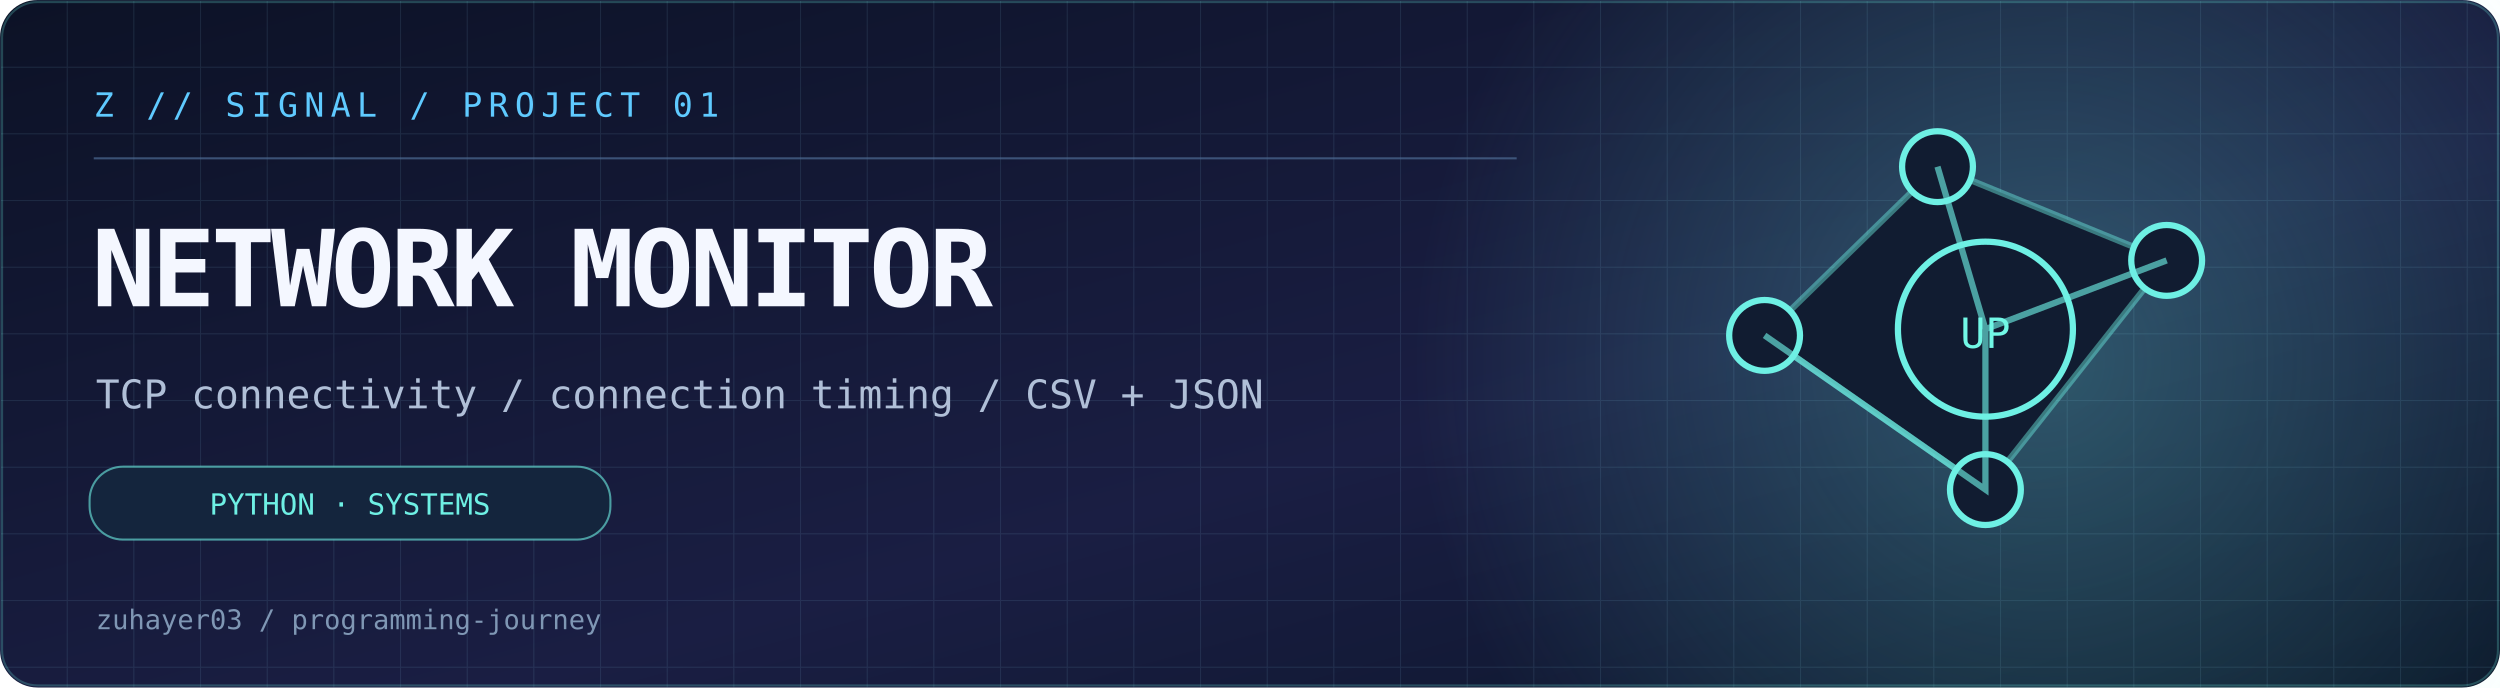
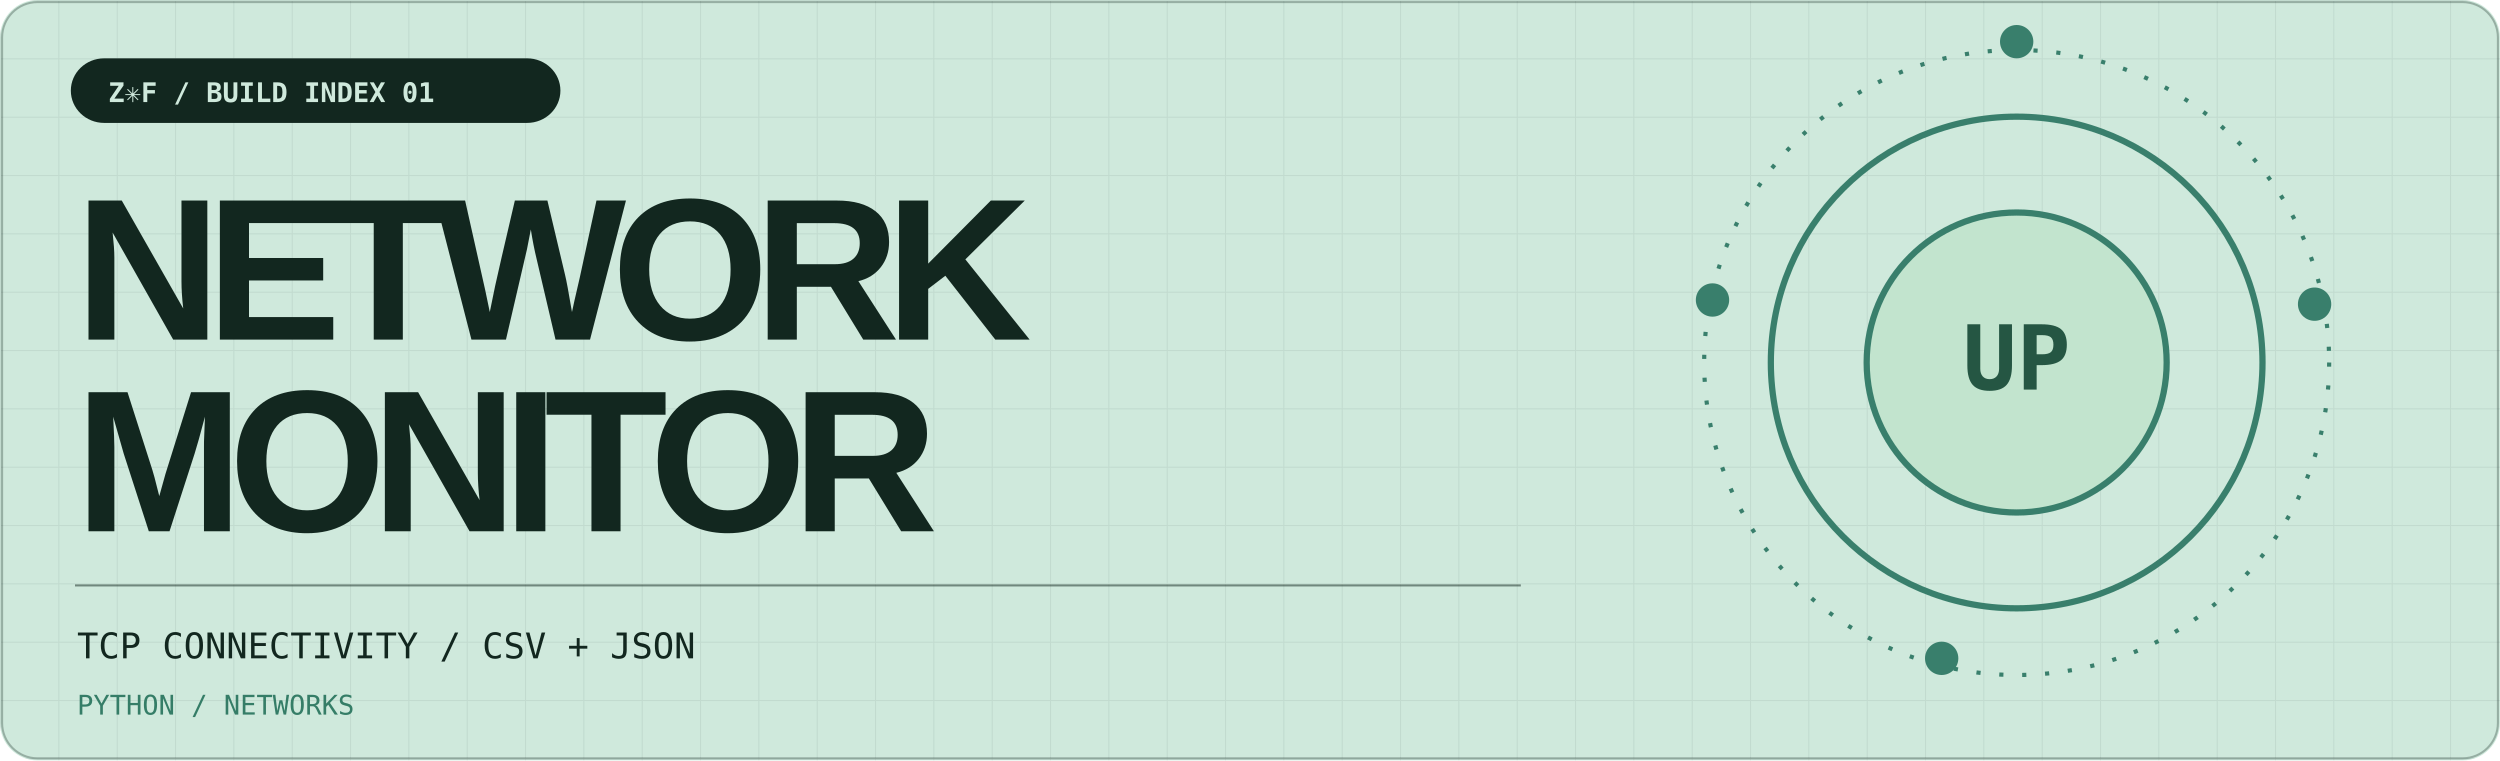
- <svg xmlns="http://www.w3.org/2000/svg" width="1200" height="330" viewBox="0 0 1200 330" role="img" aria-label="NETWORK MONITOR banner">
+ <svg xmlns="http://www.w3.org/2000/svg" width="1200" height="365" viewBox="0 0 1200 365" role="img" aria-label="NETWORK MONITOR project illustration">
  <defs>
-     <linearGradient id="bg" x1="0" y1="0" x2="1" y2="1">
-       <stop stop-color="#0c1226" />
-       <stop offset=".6" stop-color="#1a1e43" />
-       <stop offset="1" stop-color="#0a1528" />
-     </linearGradient>
-     <radialGradient id="halo">
-       <stop stop-color="#6ef0e4" stop-opacity=".28" />
-       <stop offset="1" stop-color="#6ef0e4" stop-opacity="0" />
-     </radialGradient>
-     <pattern id="grid" width="32" height="32" patternUnits="userSpaceOnUse">
-       <path d="M32 0H0V32" fill="none" stroke="#9fdfff" stroke-opacity=".10" />
+     <pattern id="grid" width="28" height="28" patternUnits="userSpaceOnUse">
+       <path d="M28 0H0V28" fill="none" stroke="#12271F" stroke-opacity=".07" />
    </pattern>
  </defs>
-   <rect width="1200" height="330" rx="18" fill="url(#bg)" />
-   <rect width="1200" height="330" rx="18" fill="url(#grid)" />
-   <circle cx="980" cy="173" r="300" fill="url(#halo)" />
-   <g font-family="Consolas,monospace">
-     <text x="45" y="56" font-size="16" letter-spacing="3" fill="#5fcaff">Z // SIGNAL    /    PROJECT 01</text>
-     <path d="M45 76H728" stroke="#4e6b94" stroke-opacity=".7" />
-     <text x="44" y="147" font-weight="bold" font-size="51" letter-spacing="-2" fill="#f4f7ff">NETWORK MONITOR</text>
-     <text x="46" y="196" font-size="19" fill="#b0bfd7">TCP connectivity / connection timing / CSV + JSON</text>
-     <rect x="43" y="224" width="250" height="35" rx="16" fill="#14253d" stroke="#6ef0e4" stroke-opacity=".6" />
-     <text x="168" y="247" font-size="14" fill="#6ef0e4" text-anchor="middle">PYTHON · SYSTEMS</text>
-     <text x="46" y="302" font-size="13" fill="#7f97b4">zuhayer03 / programming-journey</text>
+   <rect width="1200" height="365" rx="18" fill="#CFE9DC" />
+   <rect width="1200" height="365" rx="18" fill="url(#grid)" />
+   <rect x="34" y="28" width="235" height="31" rx="16" fill="#12271F" />
+   <text x="52" y="49" font-size="13" font-weight="bold" font-family="monospace" fill="#CFE9DC">Z✳F / BUILD INDEX 01</text>
+   <text x="36" y="163" font-size="97" font-weight="900" font-family="Arial,Helvetica,sans-serif" letter-spacing="-7" fill="#12271F">NETWORK</text>
+   <text x="36" y="255" font-size="97" font-weight="900" font-family="Arial,Helvetica,sans-serif" letter-spacing="-7" fill="#12271F">MONITOR</text>
+   <path d="M36 281H730" stroke="#12271F" stroke-opacity=".5" />
+   <text x="37" y="316" font-family="monospace" font-size="17" fill="#12271F">TCP CONNECTIVITY  /  CSV + JSON</text>
+   <text x="37" y="343" font-family="monospace" font-size="13" fill="#357D67">PYTHON / NETWORKS</text>
+   <circle cx="968" cy="174" r="118" stroke="#397f6c" stroke-width="3" fill="none" />
+   <circle cx="968" cy="174" r="150" stroke="#397f6c" stroke-width="2" stroke-dasharray="2 9" fill="none" />
+   <circle cx="968" cy="174" r="72" stroke="#397f6c" fill="#c2e4ce" stroke-width="3" />
+   <text x="968" y="187" font-size="43" font-family="monospace" font-weight="bold" fill="#255643" text-anchor="middle">UP</text>
+   <g fill="#397f6c">
+     <circle cx="968" cy="20" r="8" />
+     <circle cx="1111" cy="146" r="8" />
+     <circle cx="822" cy="144" r="8" />
+     <circle cx="932" cy="316" r="8" />
  </g>
-   <g stroke="#6ef0e4" stroke-width="3" fill="#111c31">
-     <path d="M930 80L1040 125L953 235L847 161Z" stroke-opacity=".44" />
-     <circle cx="930" cy="80" r="17" />
-     <circle cx="1040" cy="125" r="17" />
-     <circle cx="953" cy="235" r="17" />
-     <circle cx="847" cy="161" r="17" />
-     <circle cx="953" cy="158" r="42" />
-     <path d="M930 80L953 158L1040 125M953 158L953 235L847 161" fill="none" stroke-opacity=".63" />
-   </g>
-   <text x="953" y="167" text-anchor="middle" font-size="20" font-family="monospace" fill="#72f8e6">UP</text>
-   <rect x="1" y="1" width="1198" height="328" rx="17" fill="none" stroke="#6ef0e4" stroke-opacity=".24" />
+   <rect x="1" y="1" width="1198" height="363" rx="17" fill="none" stroke="#12271F" stroke-opacity=".3" />
</svg>
